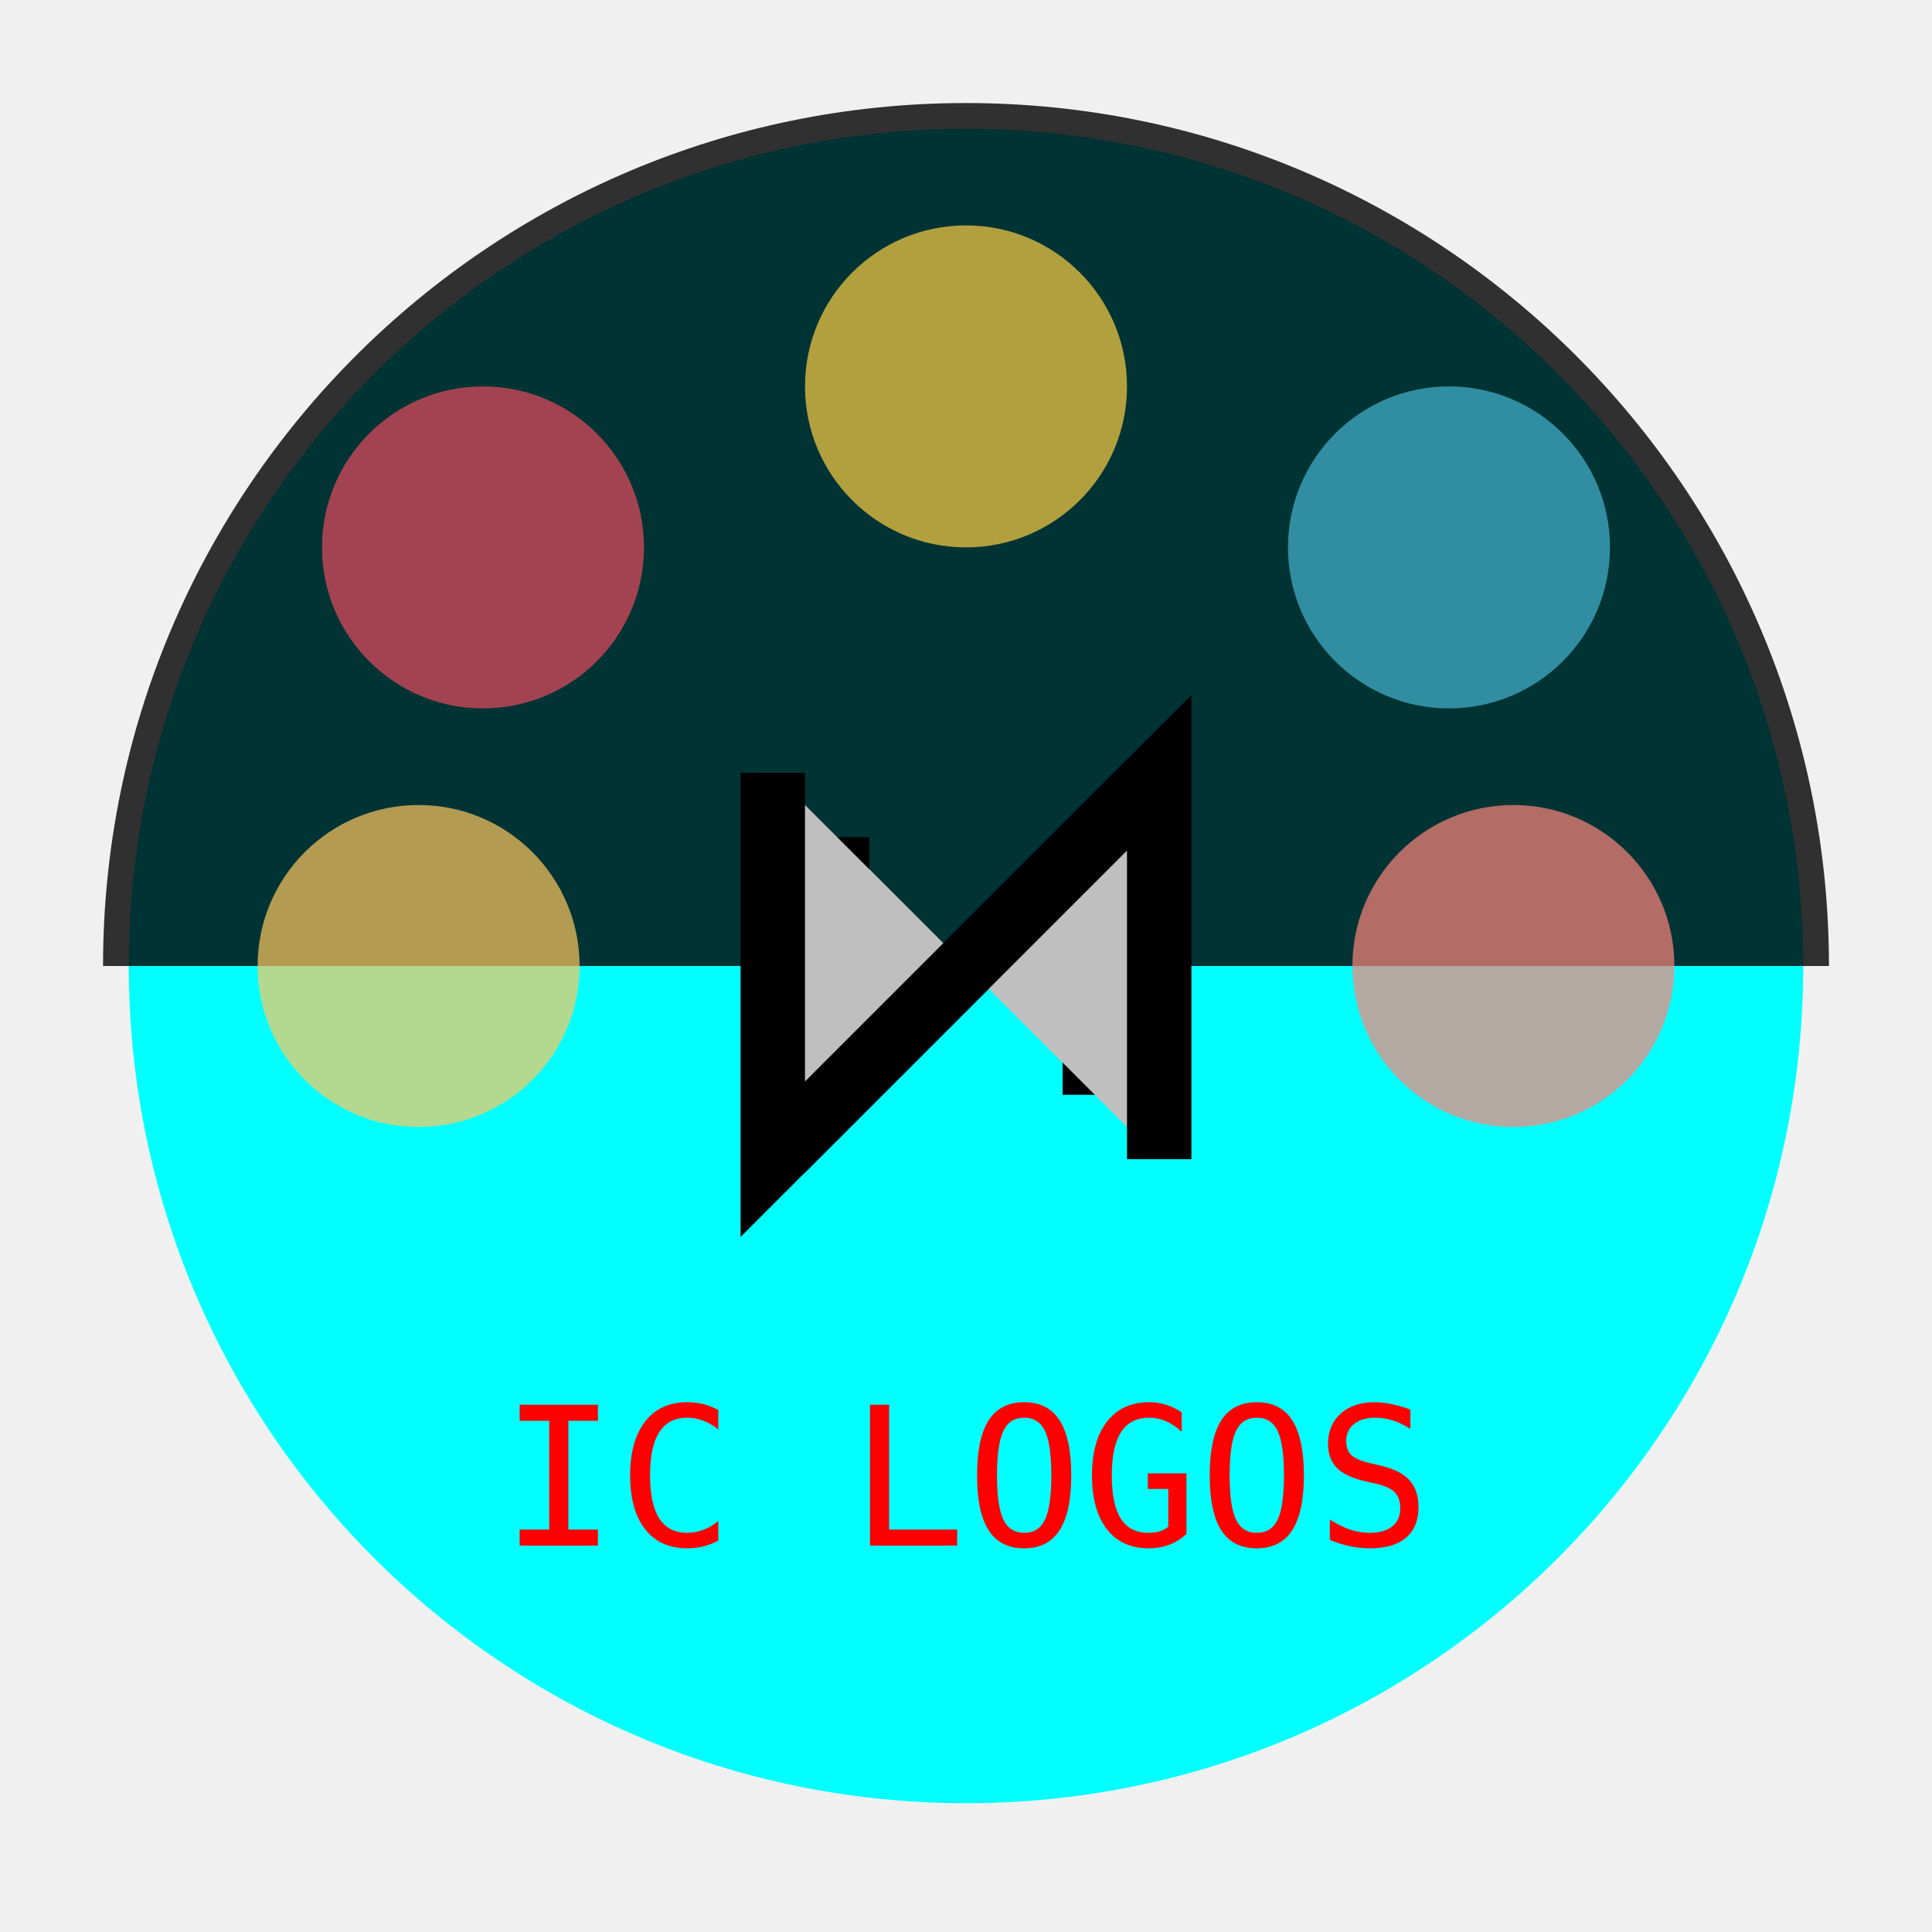
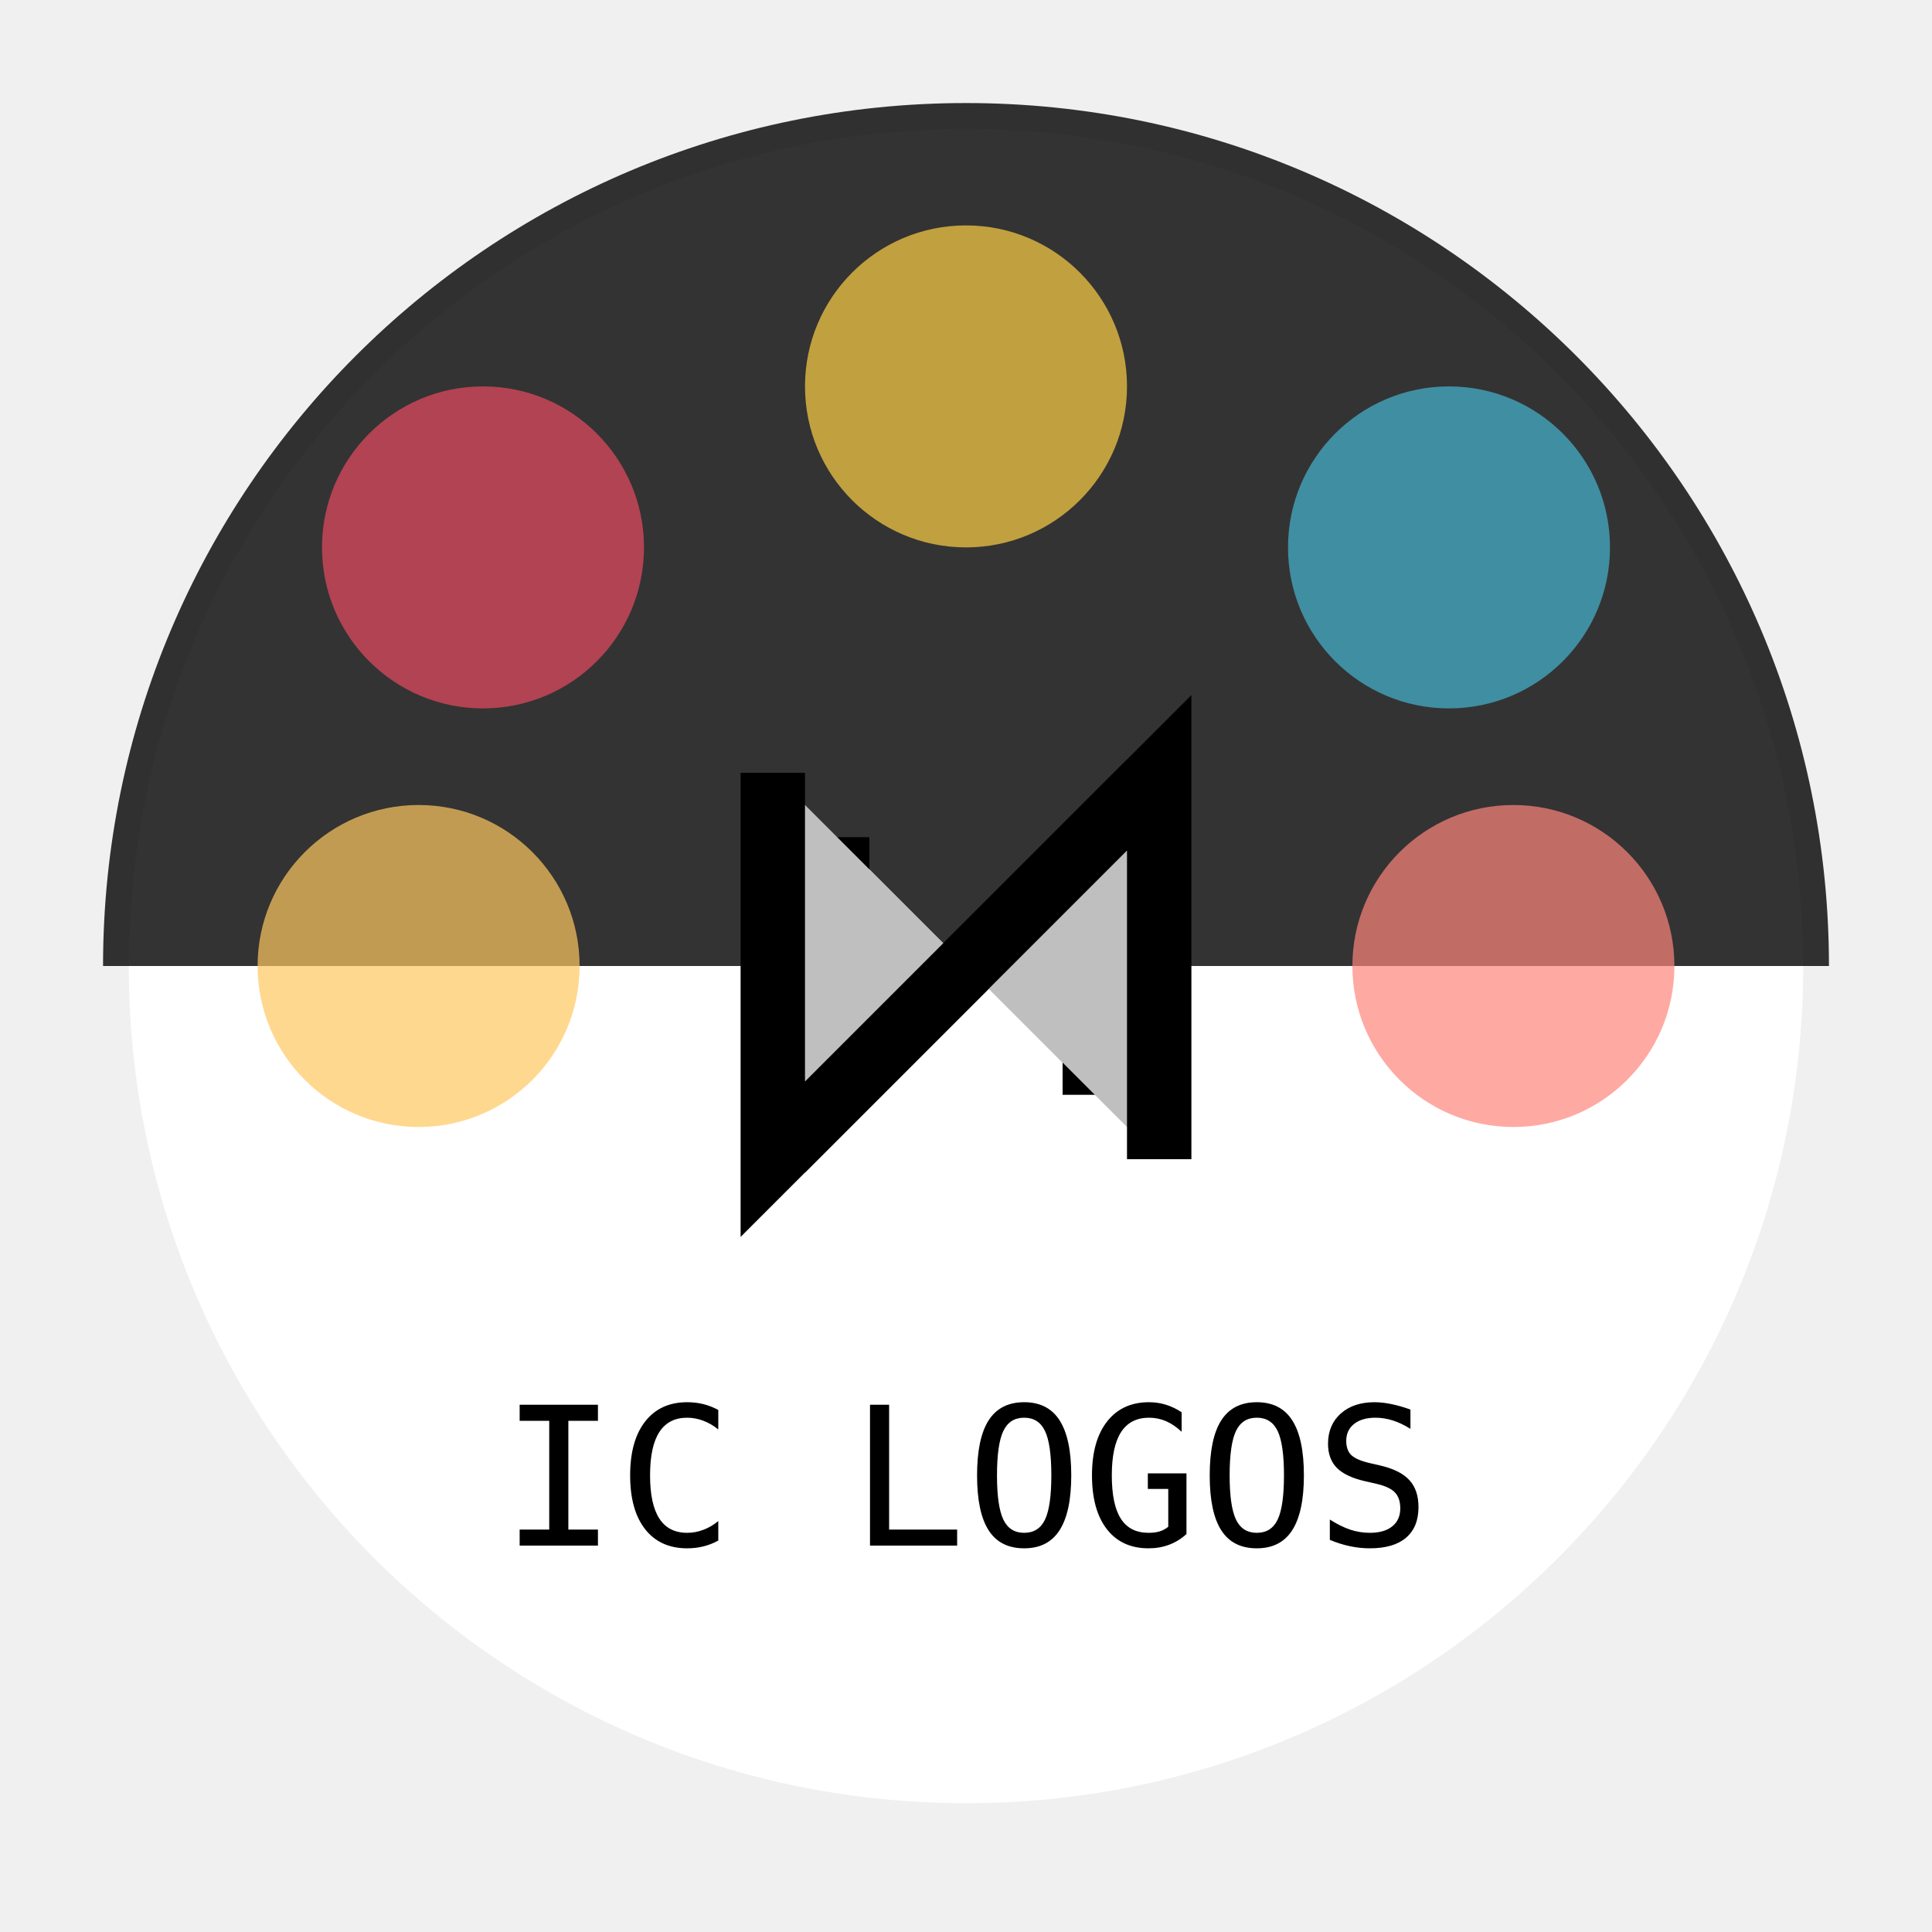
<svg xmlns="http://www.w3.org/2000/svg" viewBox="0 0 300 300">
  <style>
    
  path {
      transform-origin: 150px 150px;
      animation: spin-clockwise 8s linear infinite;
    }
    
    circle {
      transform-origin: 150px 150px;
      animation: spin-counterclockwise 9s linear infinite;
    }
    
    @keyframes spin-clockwise {
      0% { transform: rotate(0deg); }
      100% { transform: rotate(360deg); }
    }
    
    @keyframes spin-counterclockwise {
      0% { transform: rotate(0deg); }
      100% { transform: rotate(-360deg); }
    }
    
   text {
      mix-blend-mode: difference;
      -webkit-text-stroke-width: 1px;
      -webkit-text-stroke-color: white;
      fill: white;
    }

   
     
  </style>
  <rect x="0" y="0" width="300" height="300" fill="none" />
-   <circle cx="150" cy="150" r="130" fill="cyan" />
+   <circle cx="150" cy="150" r="130" fill="#fff" />
  <path d="M20 150 A130 130 0 0 1 280 150" stroke="black" stroke-width="8" fill="black" opacity="0.8" />
  <path d="M130 130 L130 170 L150 150 L170 130 L170 170" fill="#bfbfbf" />
  <path d="M130 130 L130 170 L150 150 L170 130 L170 170" stroke="#000000" stroke-width="10" fill="none" />
  <path d="M120 120 L120 180 L150 150 L180 120 L180 180" fill="#bfbfbf" />
  <path d="M120 120 L120 180 L150 150 L180 120 L180 180" stroke="#000000" stroke-width="10" fill="none" />
  <text x="150" y="240" text-anchor="middle" fill="#000000" font-size="30" font-family="mono">IC LOGOS</text>
  <circle id="circle1" cx="75" cy="85" r="25" fill="#E84A5F" opacity="0.7" />
  <circle cx="235" cy="150" r="25" fill="#FF847C" opacity="0.7" />
  <circle cx="150" cy="60" r="25" fill="#FECE44" opacity="0.7" />
  <circle cx="65" cy="150" r="25" fill="#FFC75F" opacity="0.7" />
  <circle cx="225" cy="85" r="25" fill="#46B5D1" opacity="0.7" />
</svg>
